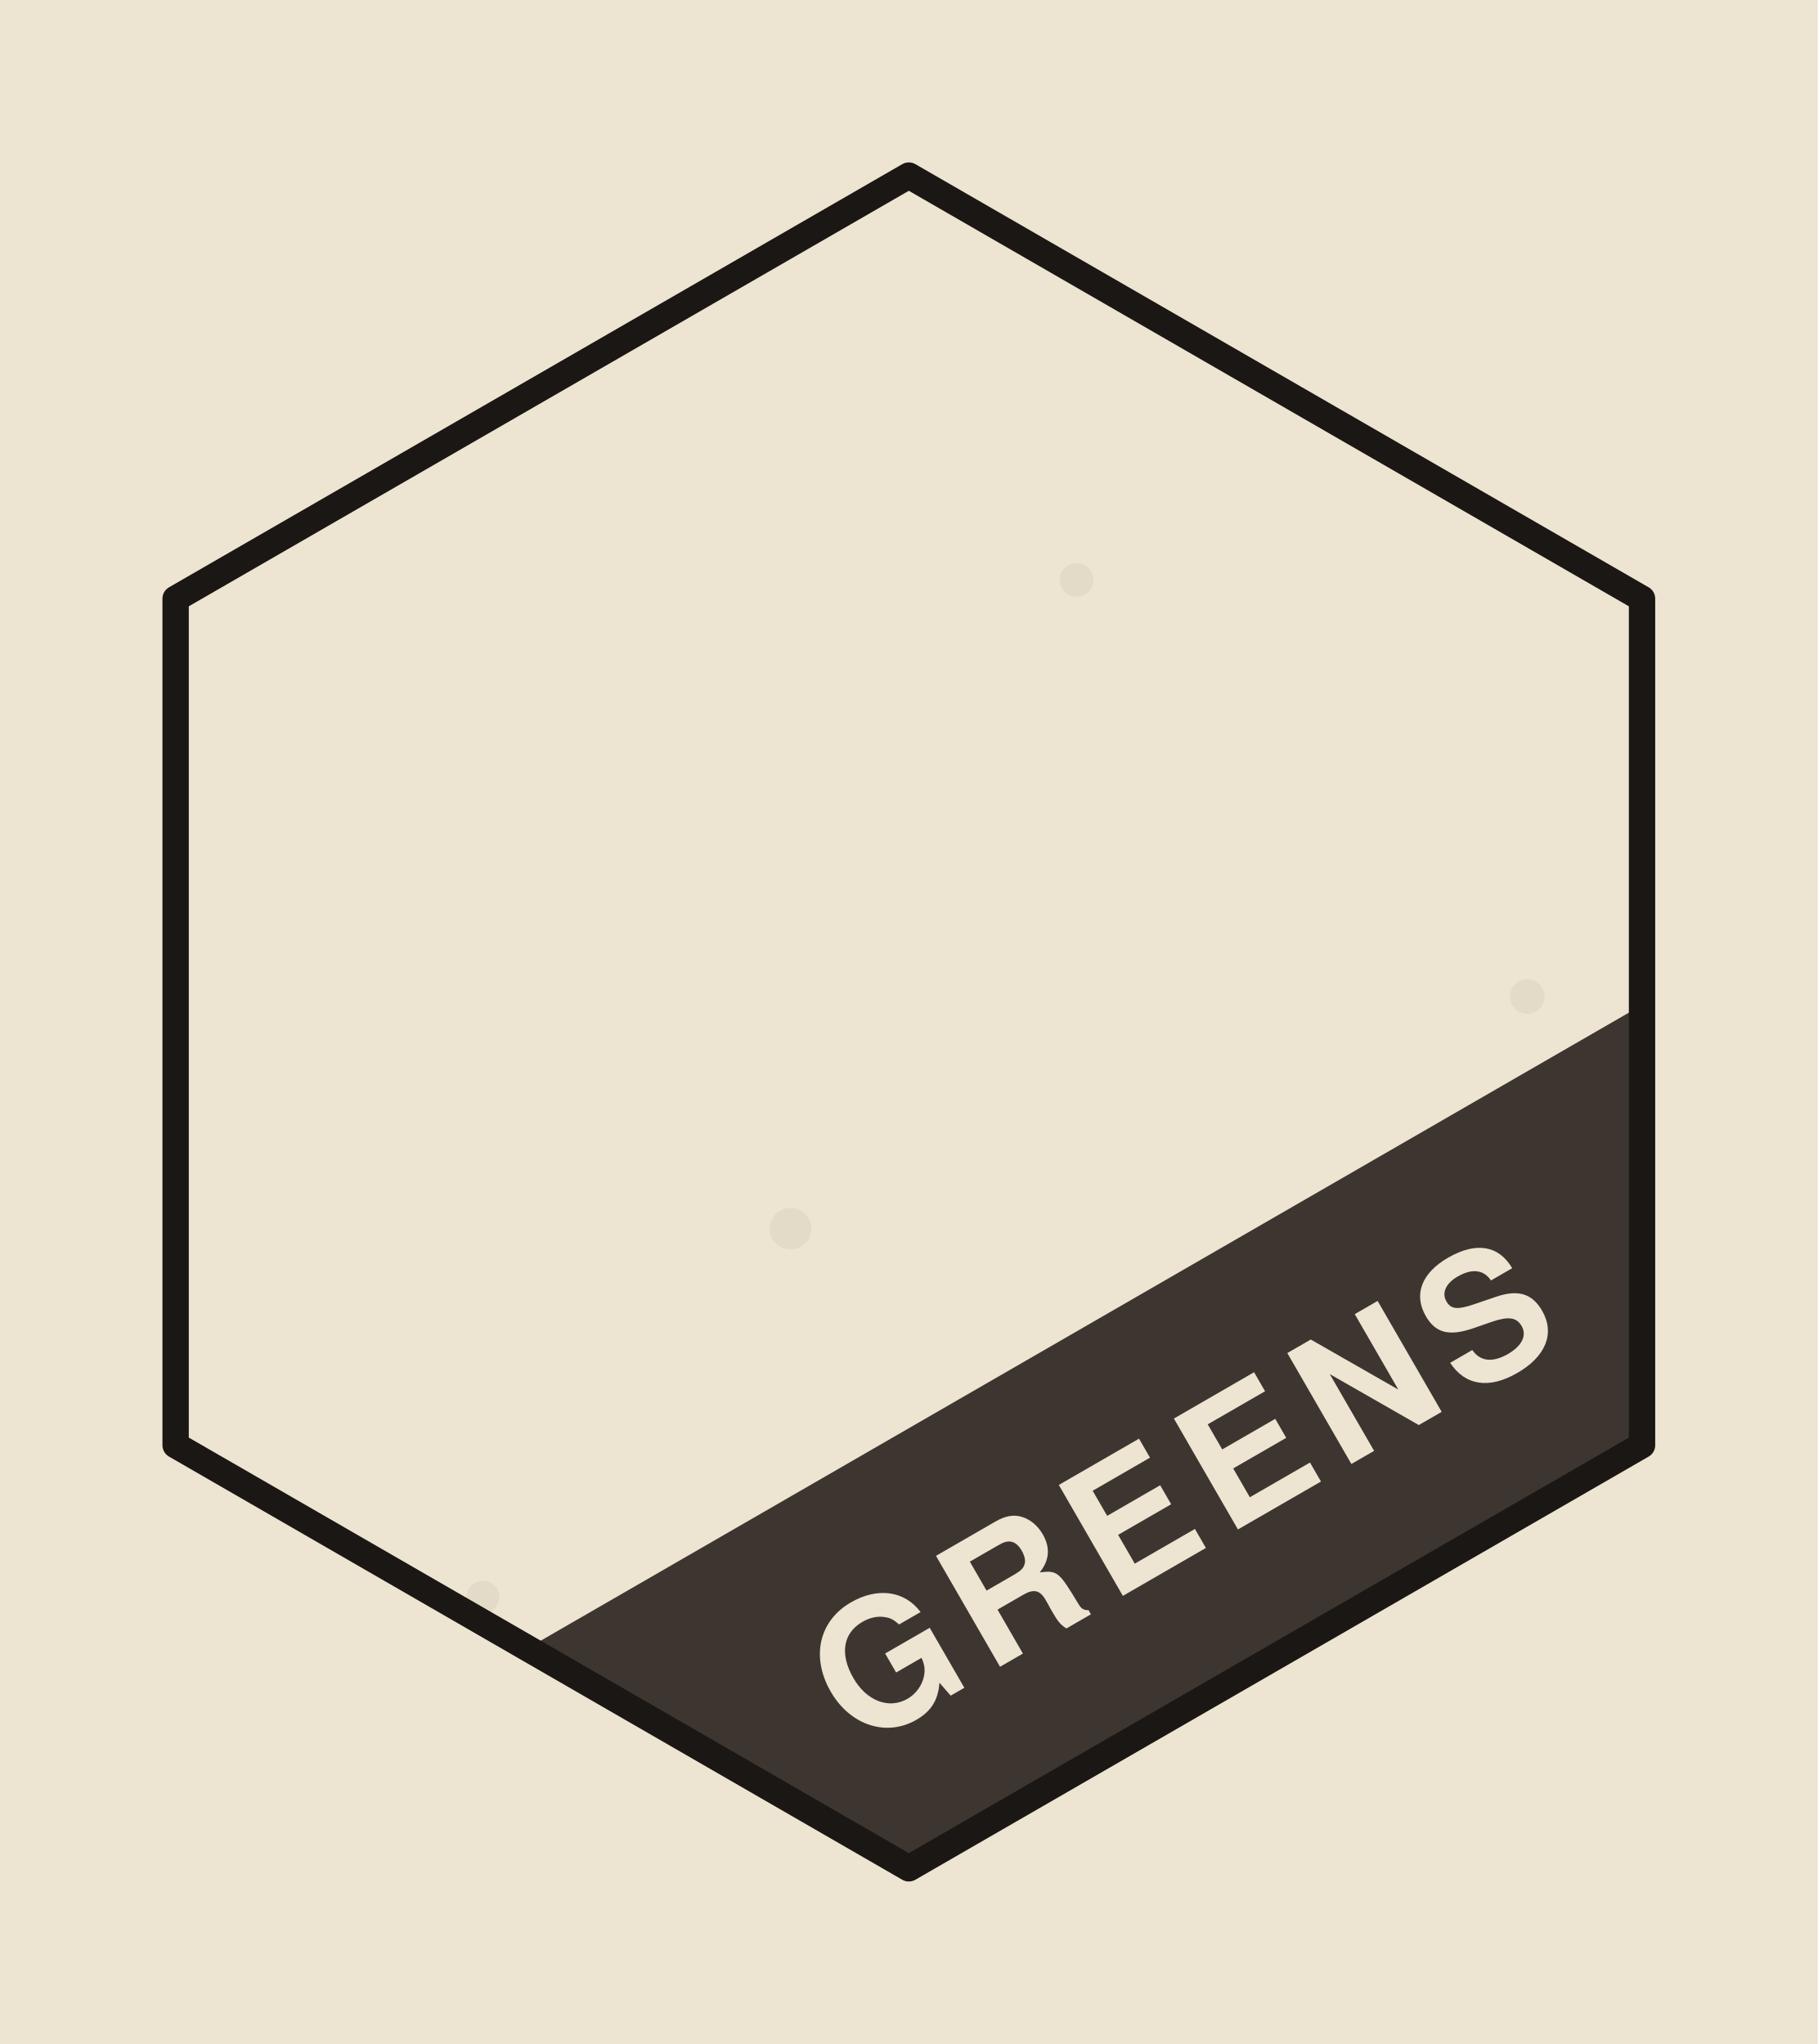
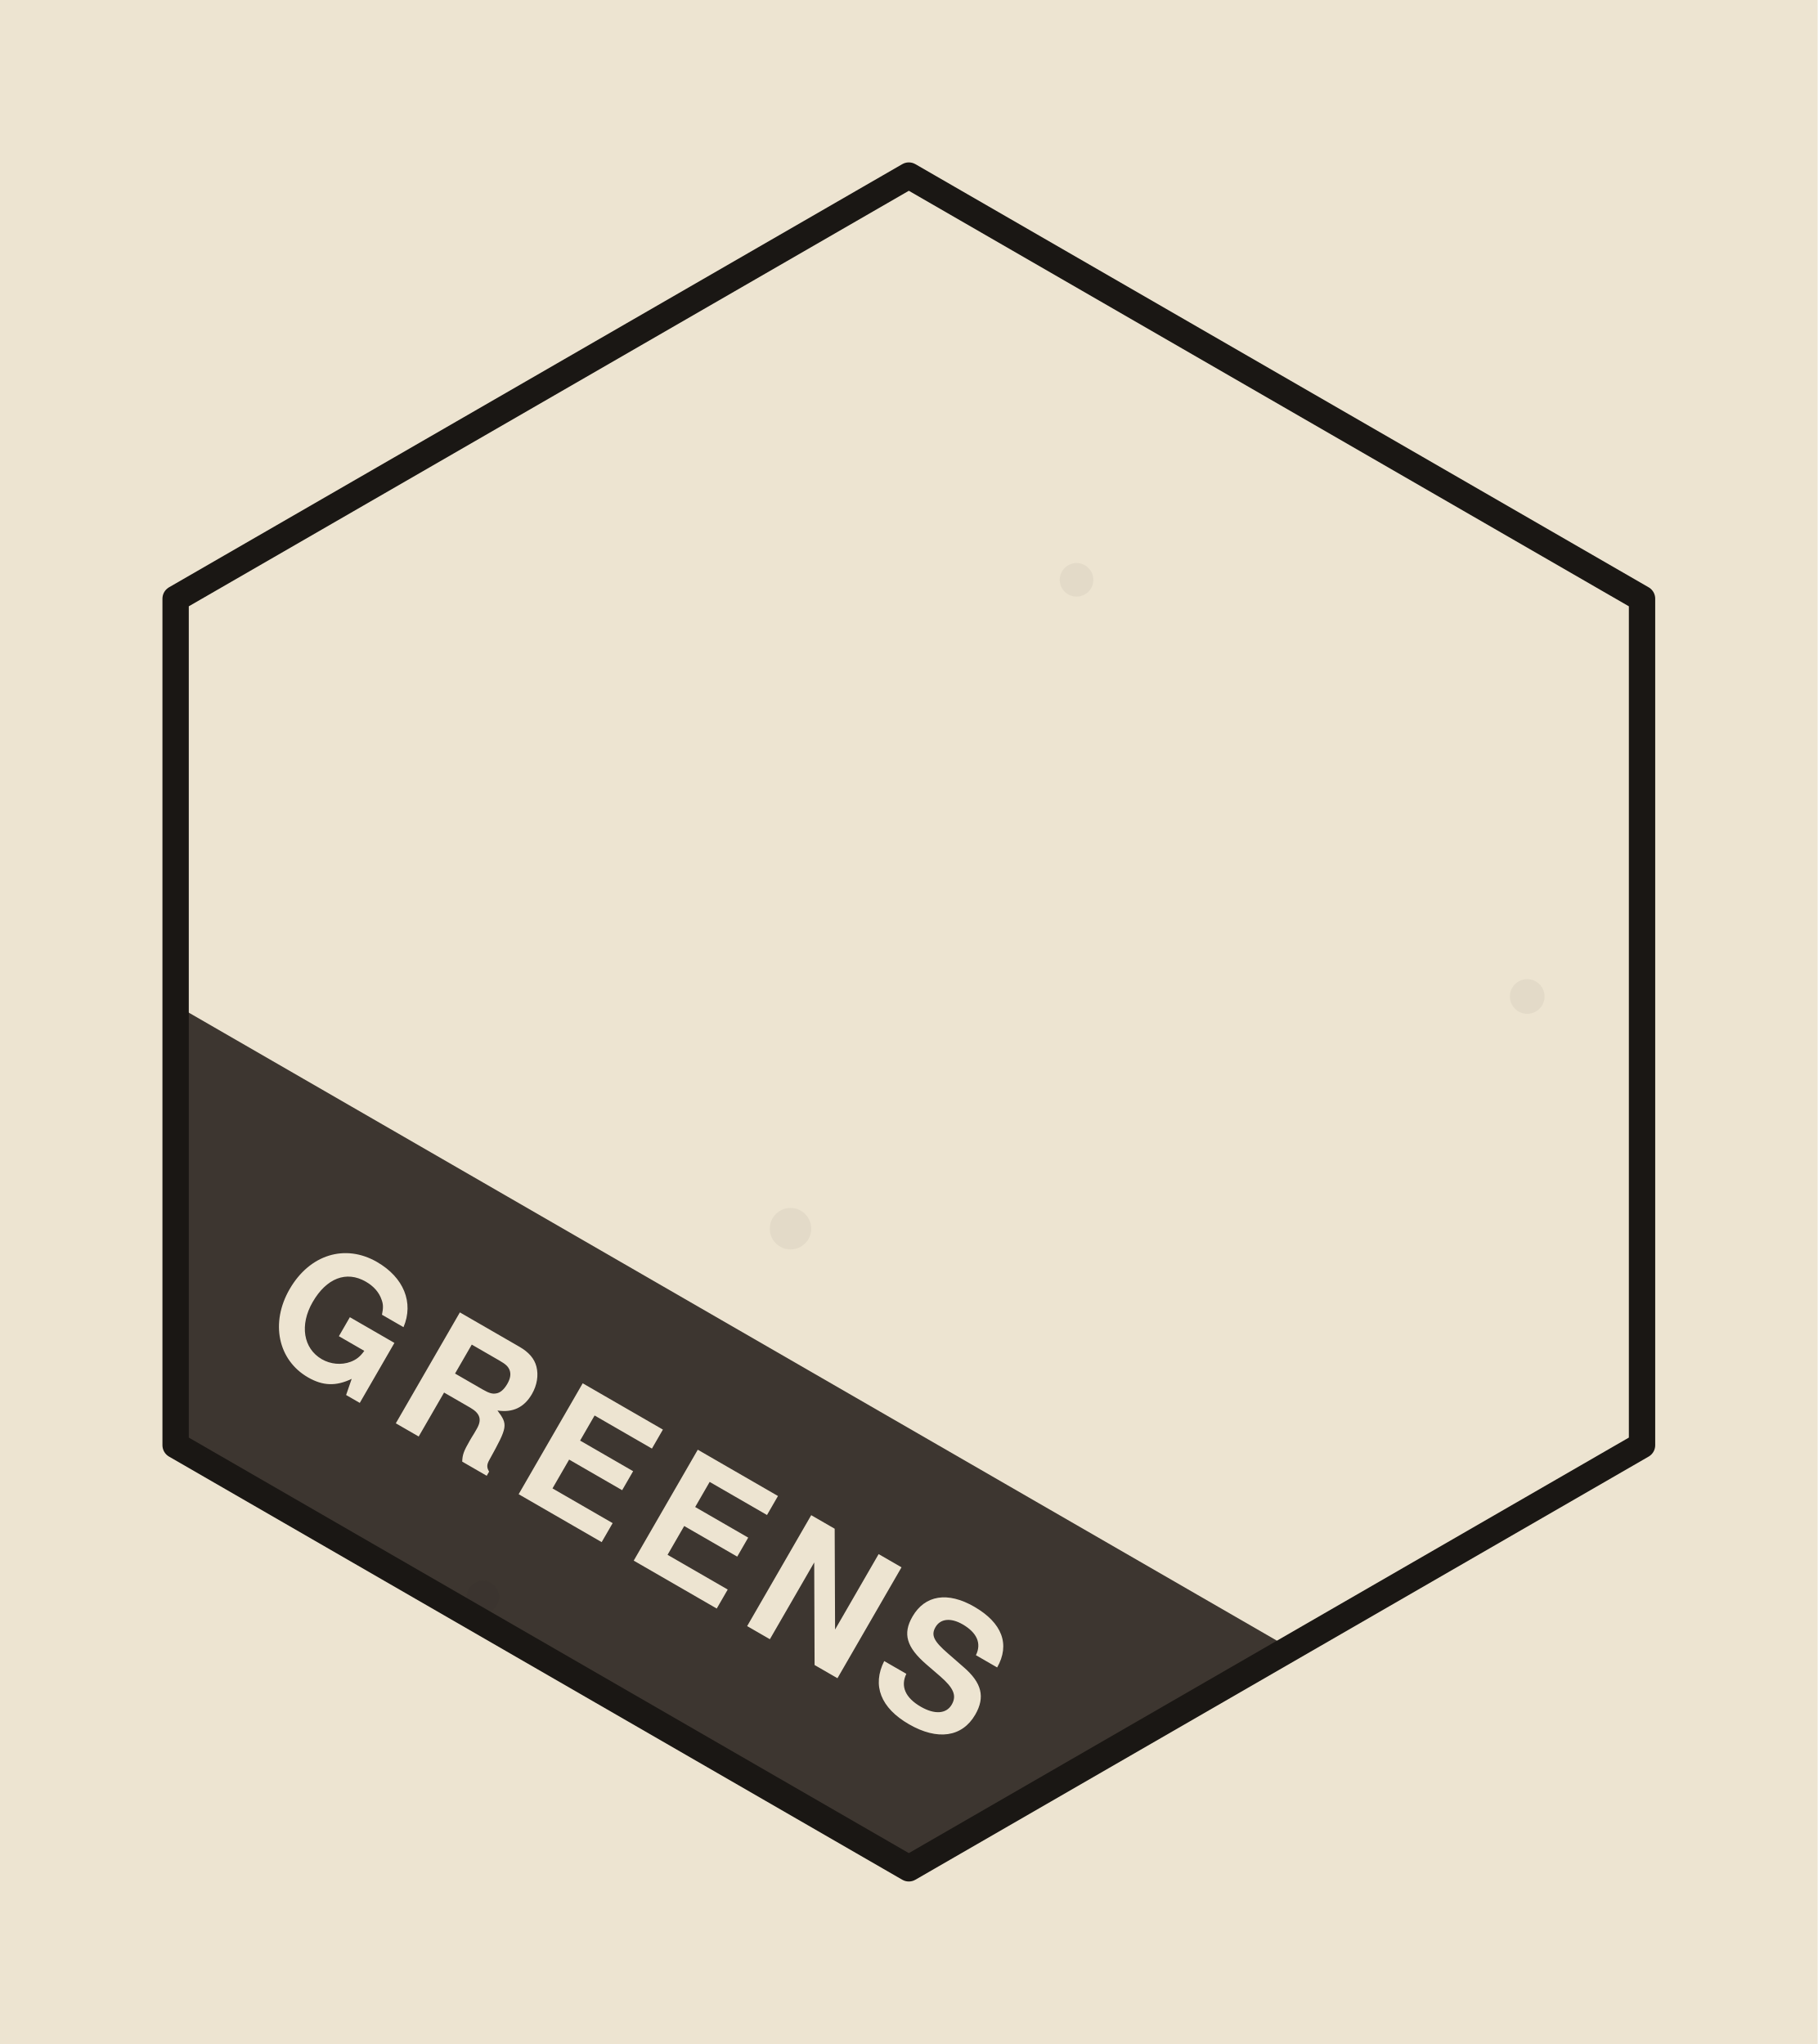
<svg xmlns="http://www.w3.org/2000/svg" viewBox="0 0 165.6 186.27" width="165.6" height="186.27" font-family="Georgia, 'Iowan Old Style', 'Times New Roman', serif">
  <defs>
    <clipPath id="cut-tile-crop-vegetables-sown">
      <path d="M 0,-77.13 L 66.8,-38.57 L 66.8,38.57 L 0,77.13 L -66.8,38.57 L -66.8,-38.57 Z" transform="translate(82.8 93.13)" />
    </clipPath>
  </defs>
  <g id="wash">
    <rect x="0" y="0" width="165.6" height="186.27" fill="#EDE4D1" />
    <g clip-path="url(#cut-tile-crop-vegetables-sown)">
    
  </g>
  </g>
  <g id="ink" fill="#1A1714">
    <g clip-path="url(#cut-tile-crop-vegetables-sown)">
-       <path d="M 82.8,170.27 L 149.6,131.7 L 149.6,91.59 L 48.06,150.21 Z" fill="#3D3630" />
-       <g transform="rotate(-30 107.52 135.94)">
-         <text x="107.52" y="141.55" font-size="16.02" text-anchor="middle" font-family="Helvetica, Arial, sans-serif" font-weight="bold" letter-spacing="1.42" fill="#EDE4D1">GREENS</text>
+       <path d="M 16,131.7 L 82.8,170.27 L 117.54,150.21 L 16,91.59 Z" fill="#3D3630" />
+       <g transform="rotate(30 58.08 135.94)">
+         <text x="58.08" y="141.55" font-size="16.02" text-anchor="middle" font-family="Helvetica, Arial, sans-serif" font-weight="bold" letter-spacing="1.42" fill="#EDE4D1">GREENS</text>
      </g>
    </g>
    <path d="M 0,-77.13 L 66.8,-38.57 L 66.8,38.57 L 0,77.13 L -66.8,38.57 L -66.8,-38.57 Z" transform="translate(82.8 93.13)" fill="none" stroke="#1A1714" stroke-width="2.4" stroke-linejoin="round" />
  </g>
  <g id="grime" clip-path="url(#cut-tile-crop-vegetables-sown)">
    <g fill="#1A1714" opacity="0.05">
      <circle cx="72.02" cy="111.97" r="1.89" />
      <circle cx="43.99" cy="145.54" r="1.49" />
      <circle cx="98.08" cy="52.84" r="1.53" />
      <circle cx="139.14" cy="90.81" r="1.58" />
      <circle cx="116.47" cy="150.96" r="1.28" />
    </g>
  </g>
</svg>
